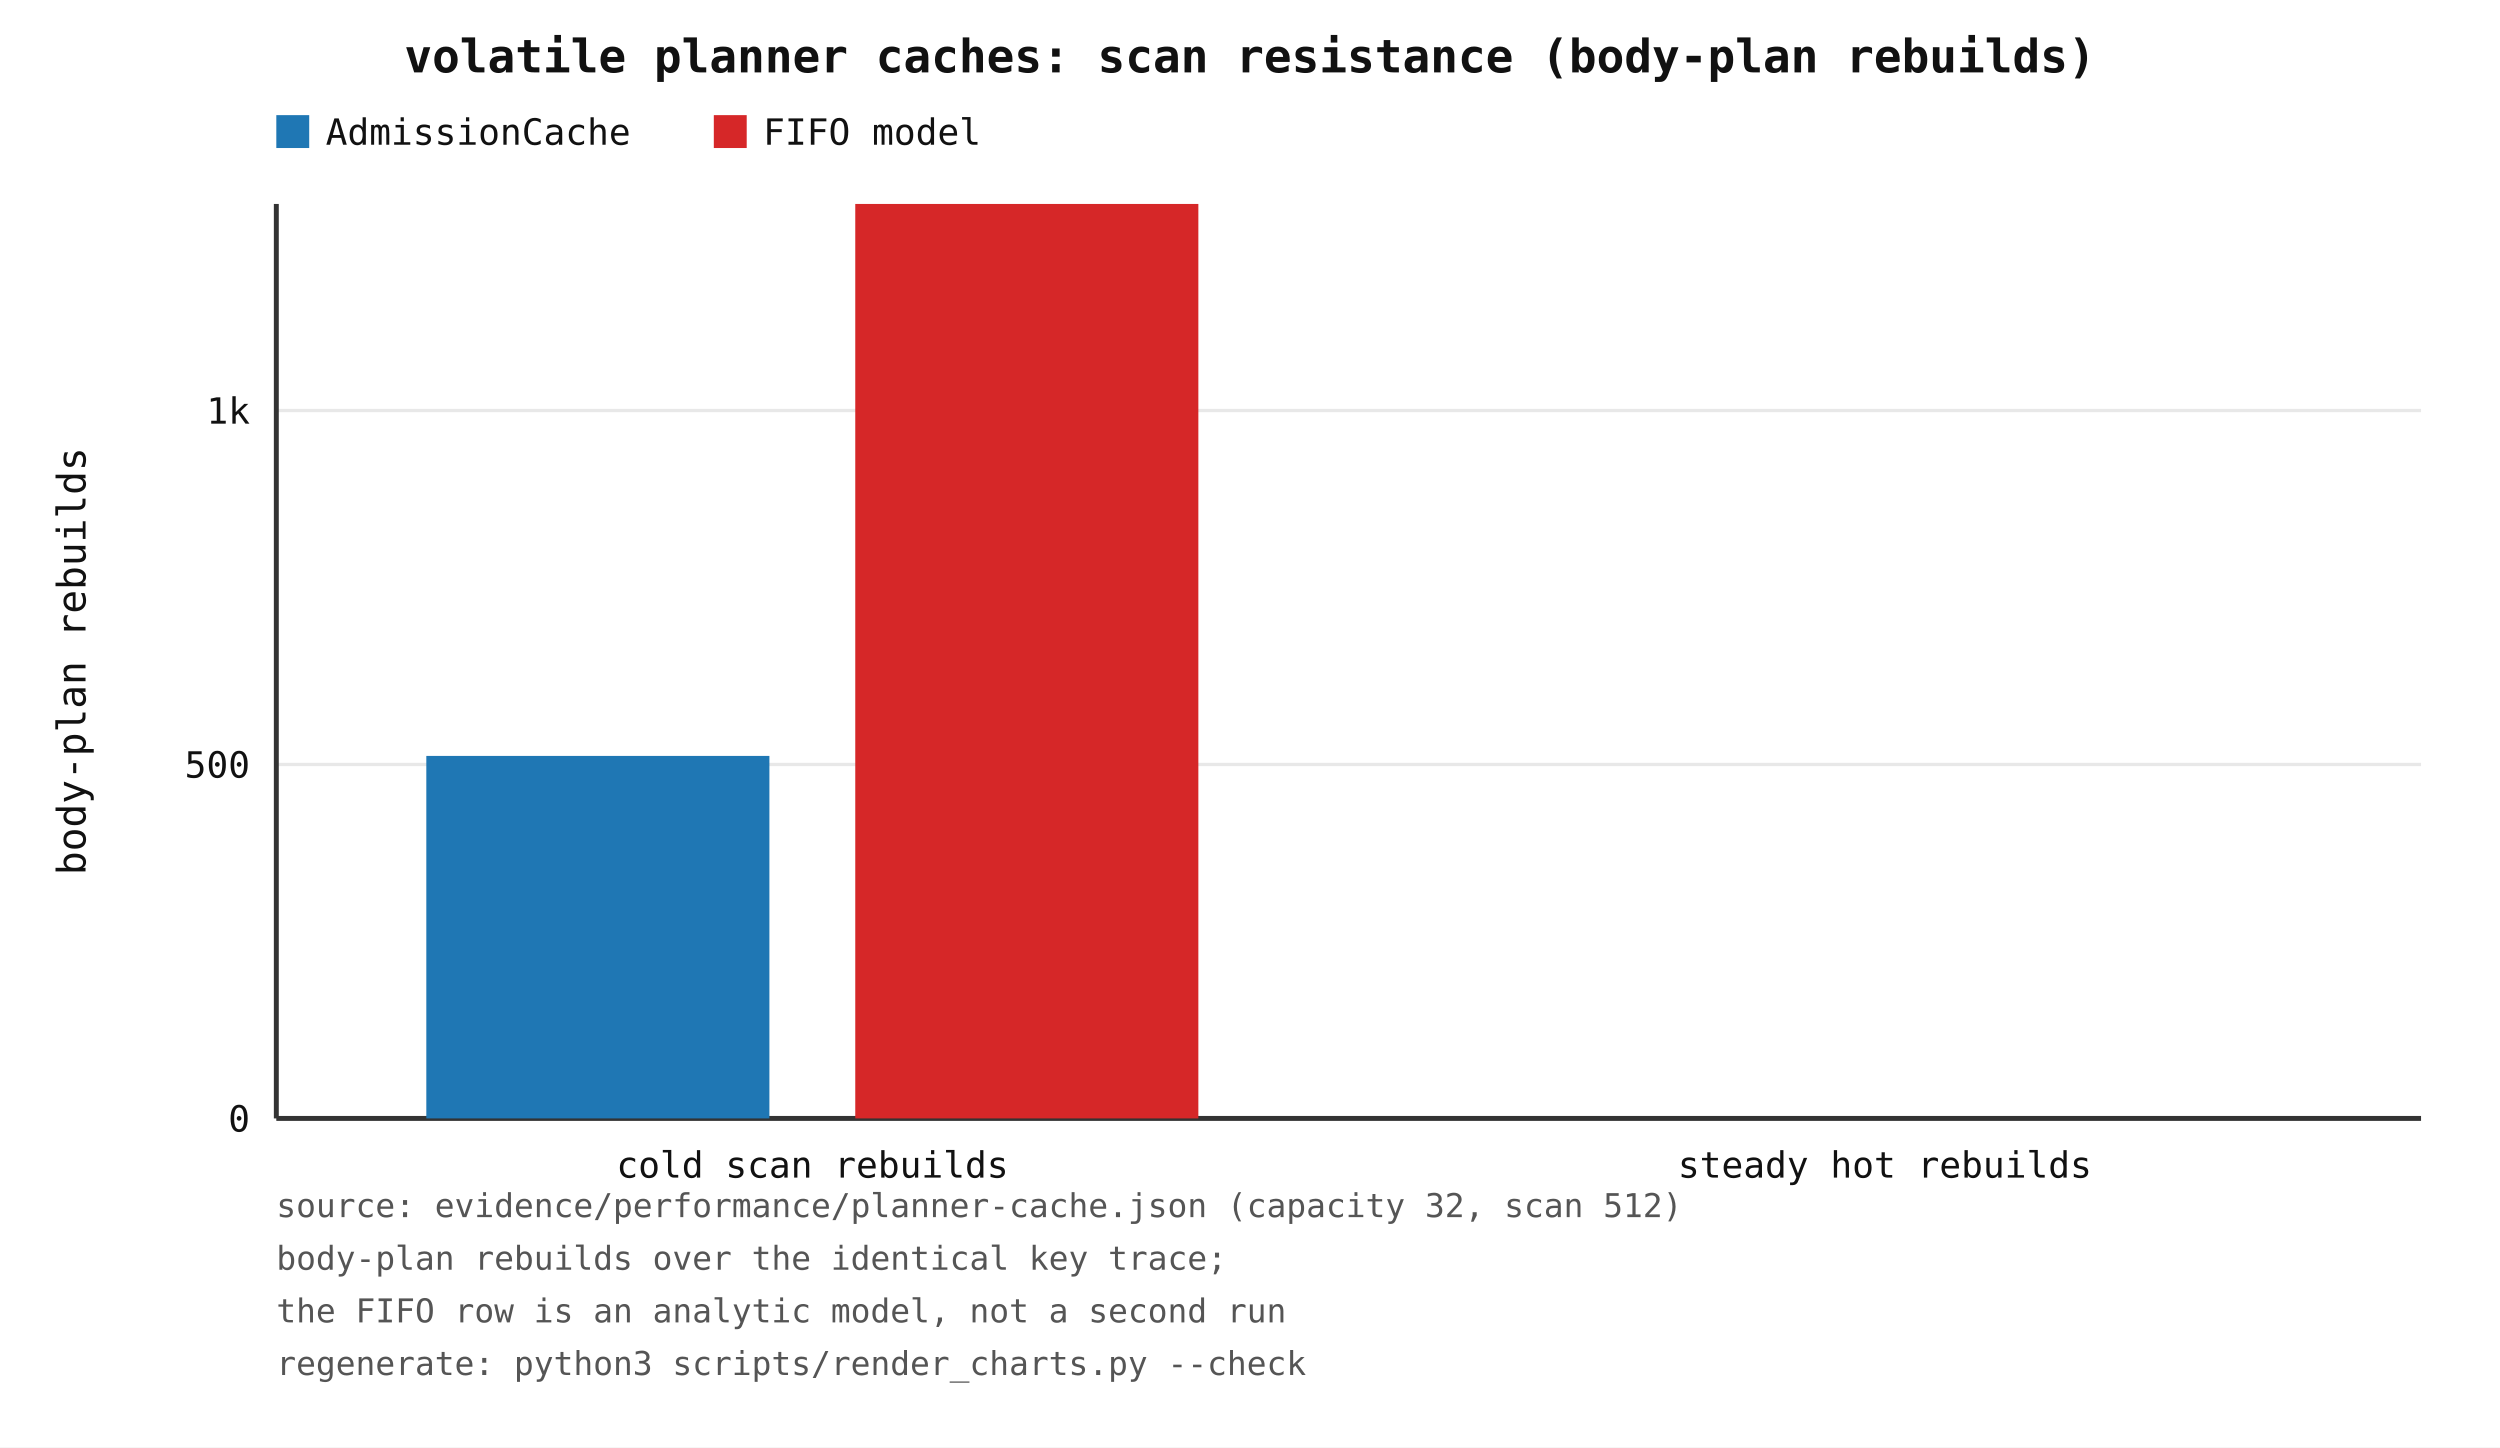
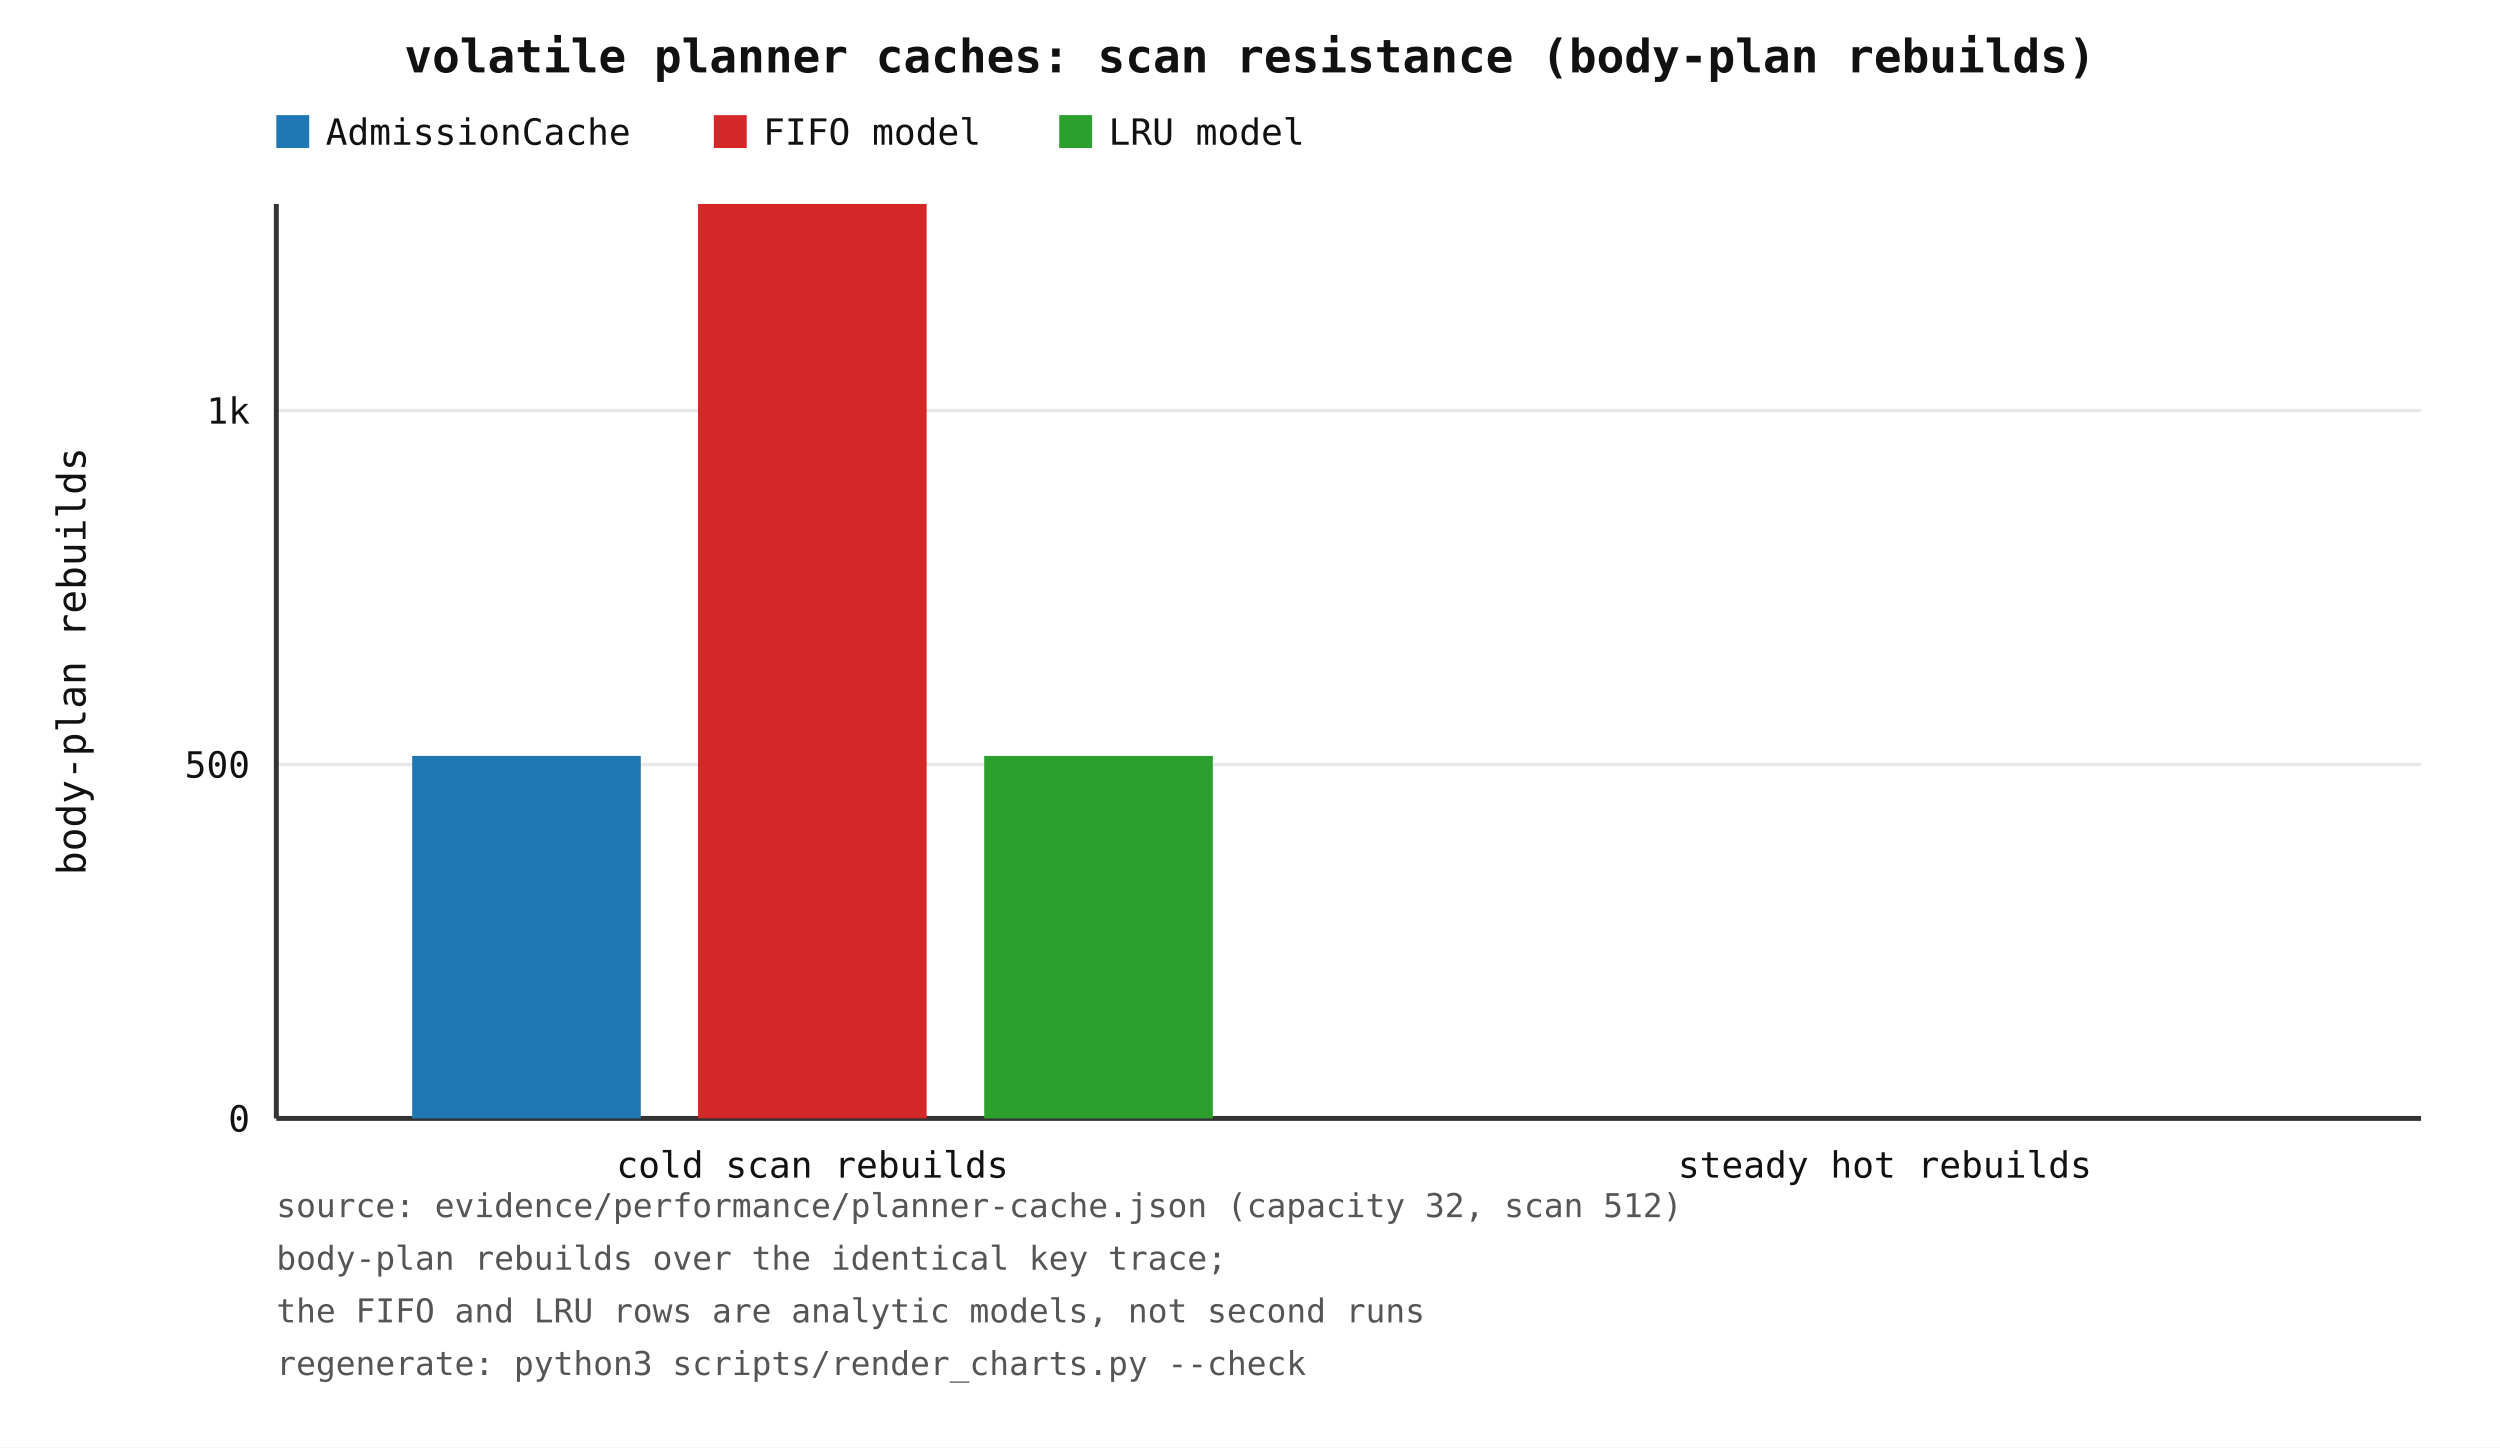
<svg xmlns="http://www.w3.org/2000/svg" width="760" height="440" viewBox="0 0 760 440" font-family="monospace">
  <rect x="0" y="0" width="760" height="440" fill="#ffffff" />
  <text x="380.0" y="22.0" fill="#111111" font-size="14" text-anchor="middle" font-weight="bold">volatile planner caches: scan resistance (body-plan rebuilds)</text>
  <line x1="84.0" y1="340.0" x2="736.0" y2="340.0" stroke="#e8e8e8" stroke-width="1" />
  <text x="76.0" y="344.0" fill="#111111" font-size="11" text-anchor="end">0</text>
  <line x1="84.0" y1="232.4" x2="736.0" y2="232.4" stroke="#e8e8e8" stroke-width="1" />
  <text x="76.0" y="236.4" fill="#111111" font-size="11" text-anchor="end">500</text>
  <line x1="84.0" y1="124.8" x2="736.0" y2="124.8" stroke="#e8e8e8" stroke-width="1" />
  <text x="76.0" y="128.8" fill="#111111" font-size="11" text-anchor="end">1k</text>
  <line x1="84.0" y1="62.0" x2="84.0" y2="340.0" stroke="#333333" stroke-width="1.5" />
  <line x1="84.0" y1="340.0" x2="736.0" y2="340.0" stroke="#333333" stroke-width="1.5" />
  <text x="26.0" y="201.0" fill="#111111" font-size="12" text-anchor="middle" transform="rotate(-90 26.0 201.0)">body-plan rebuilds</text>
-   <rect x="129.6" y="229.8" width="104.3" height="110.2" fill="#1f77b4" />
-   <rect x="260.0" y="62.0" width="104.3" height="278.0" fill="#d62728" />
+   <rect x="125.3" y="229.8" width="69.5" height="110.2" fill="#1f77b4" />
+   <rect x="212.2" y="62.0" width="69.5" height="278.0" fill="#d62728" />
+   <rect x="299.2" y="229.8" width="69.5" height="110.2" fill="#2ca02c" />
  <text x="247.0" y="358.0" fill="#111111" font-size="11" text-anchor="middle">cold scan rebuilds</text>
-   <rect x="455.6" y="340.0" width="104.3" height="0.0" fill="#1f77b4" />
-   <rect x="586.0" y="340.0" width="104.3" height="0.0" fill="#d62728" />
+   <rect x="451.3" y="340.0" width="69.5" height="0.0" fill="#1f77b4" />
+   <rect x="538.2" y="340.0" width="69.5" height="0.0" fill="#d62728" />
+   <rect x="625.2" y="340.0" width="69.5" height="0.0" fill="#2ca02c" />
  <text x="573.0" y="358.0" fill="#111111" font-size="11" text-anchor="middle">steady hot rebuilds</text>
  <rect x="84.0" y="35.0" width="10" height="10" fill="#1f77b4" />
  <text x="99.0" y="44.0" fill="#111111" font-size="11" text-anchor="start">AdmissionCache</text>
  <rect x="217.0" y="35.0" width="10" height="10" fill="#d62728" />
  <text x="232.0" y="44.0" fill="#111111" font-size="11" text-anchor="start">FIFO model</text>
+   <rect x="322.0" y="35.0" width="10" height="10" fill="#2ca02c" />
+   <text x="337.0" y="44.0" fill="#111111" font-size="11" text-anchor="start">LRU model</text>
  <text x="84.0" y="370.0" fill="#555555" font-size="10" text-anchor="start">source: evidence/performance/planner-cache.json (capacity 32, scan 512)</text>
  <text x="84.0" y="386.0" fill="#555555" font-size="10" text-anchor="start">body-plan rebuilds over the identical key trace;</text>
-   <text x="84.0" y="402.0" fill="#555555" font-size="10" text-anchor="start">the FIFO row is an analytic model, not a second run</text>
+   <text x="84.0" y="402.0" fill="#555555" font-size="10" text-anchor="start">the FIFO and LRU rows are analytic models, not second runs</text>
  <text x="84.0" y="418.0" fill="#555555" font-size="10" text-anchor="start">regenerate: python3 scripts/render_charts.py --check</text>
</svg>
